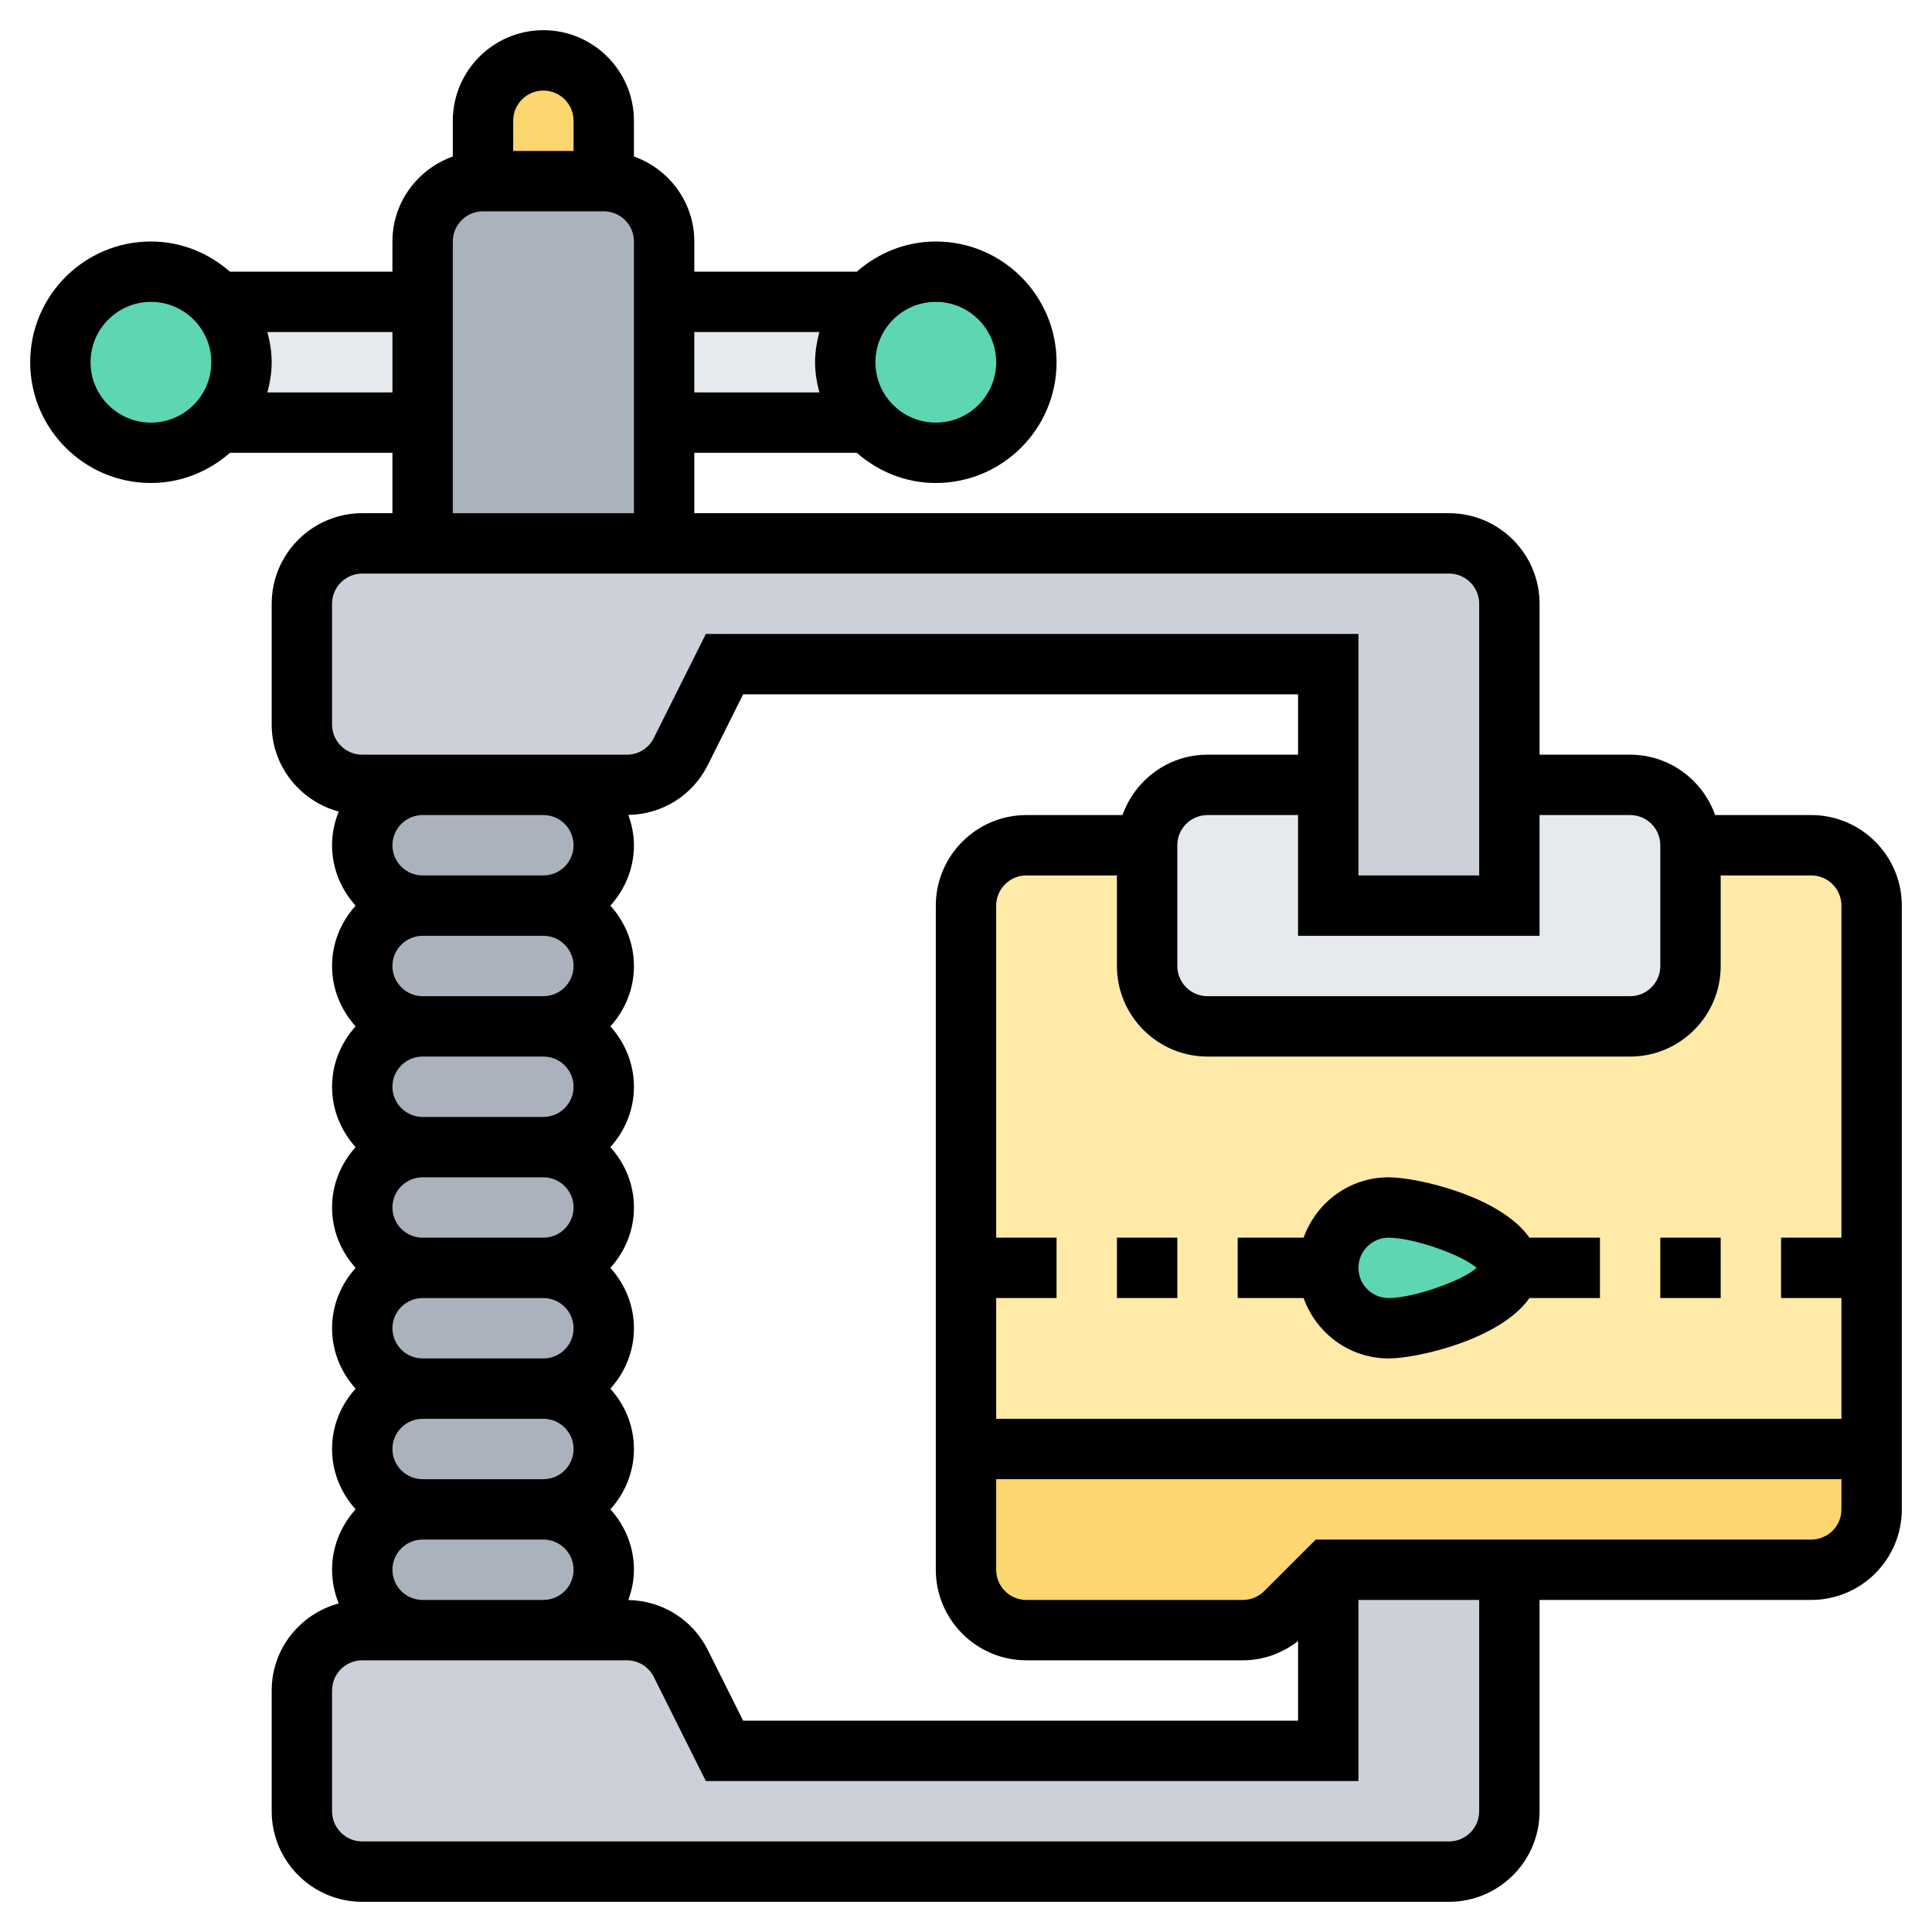
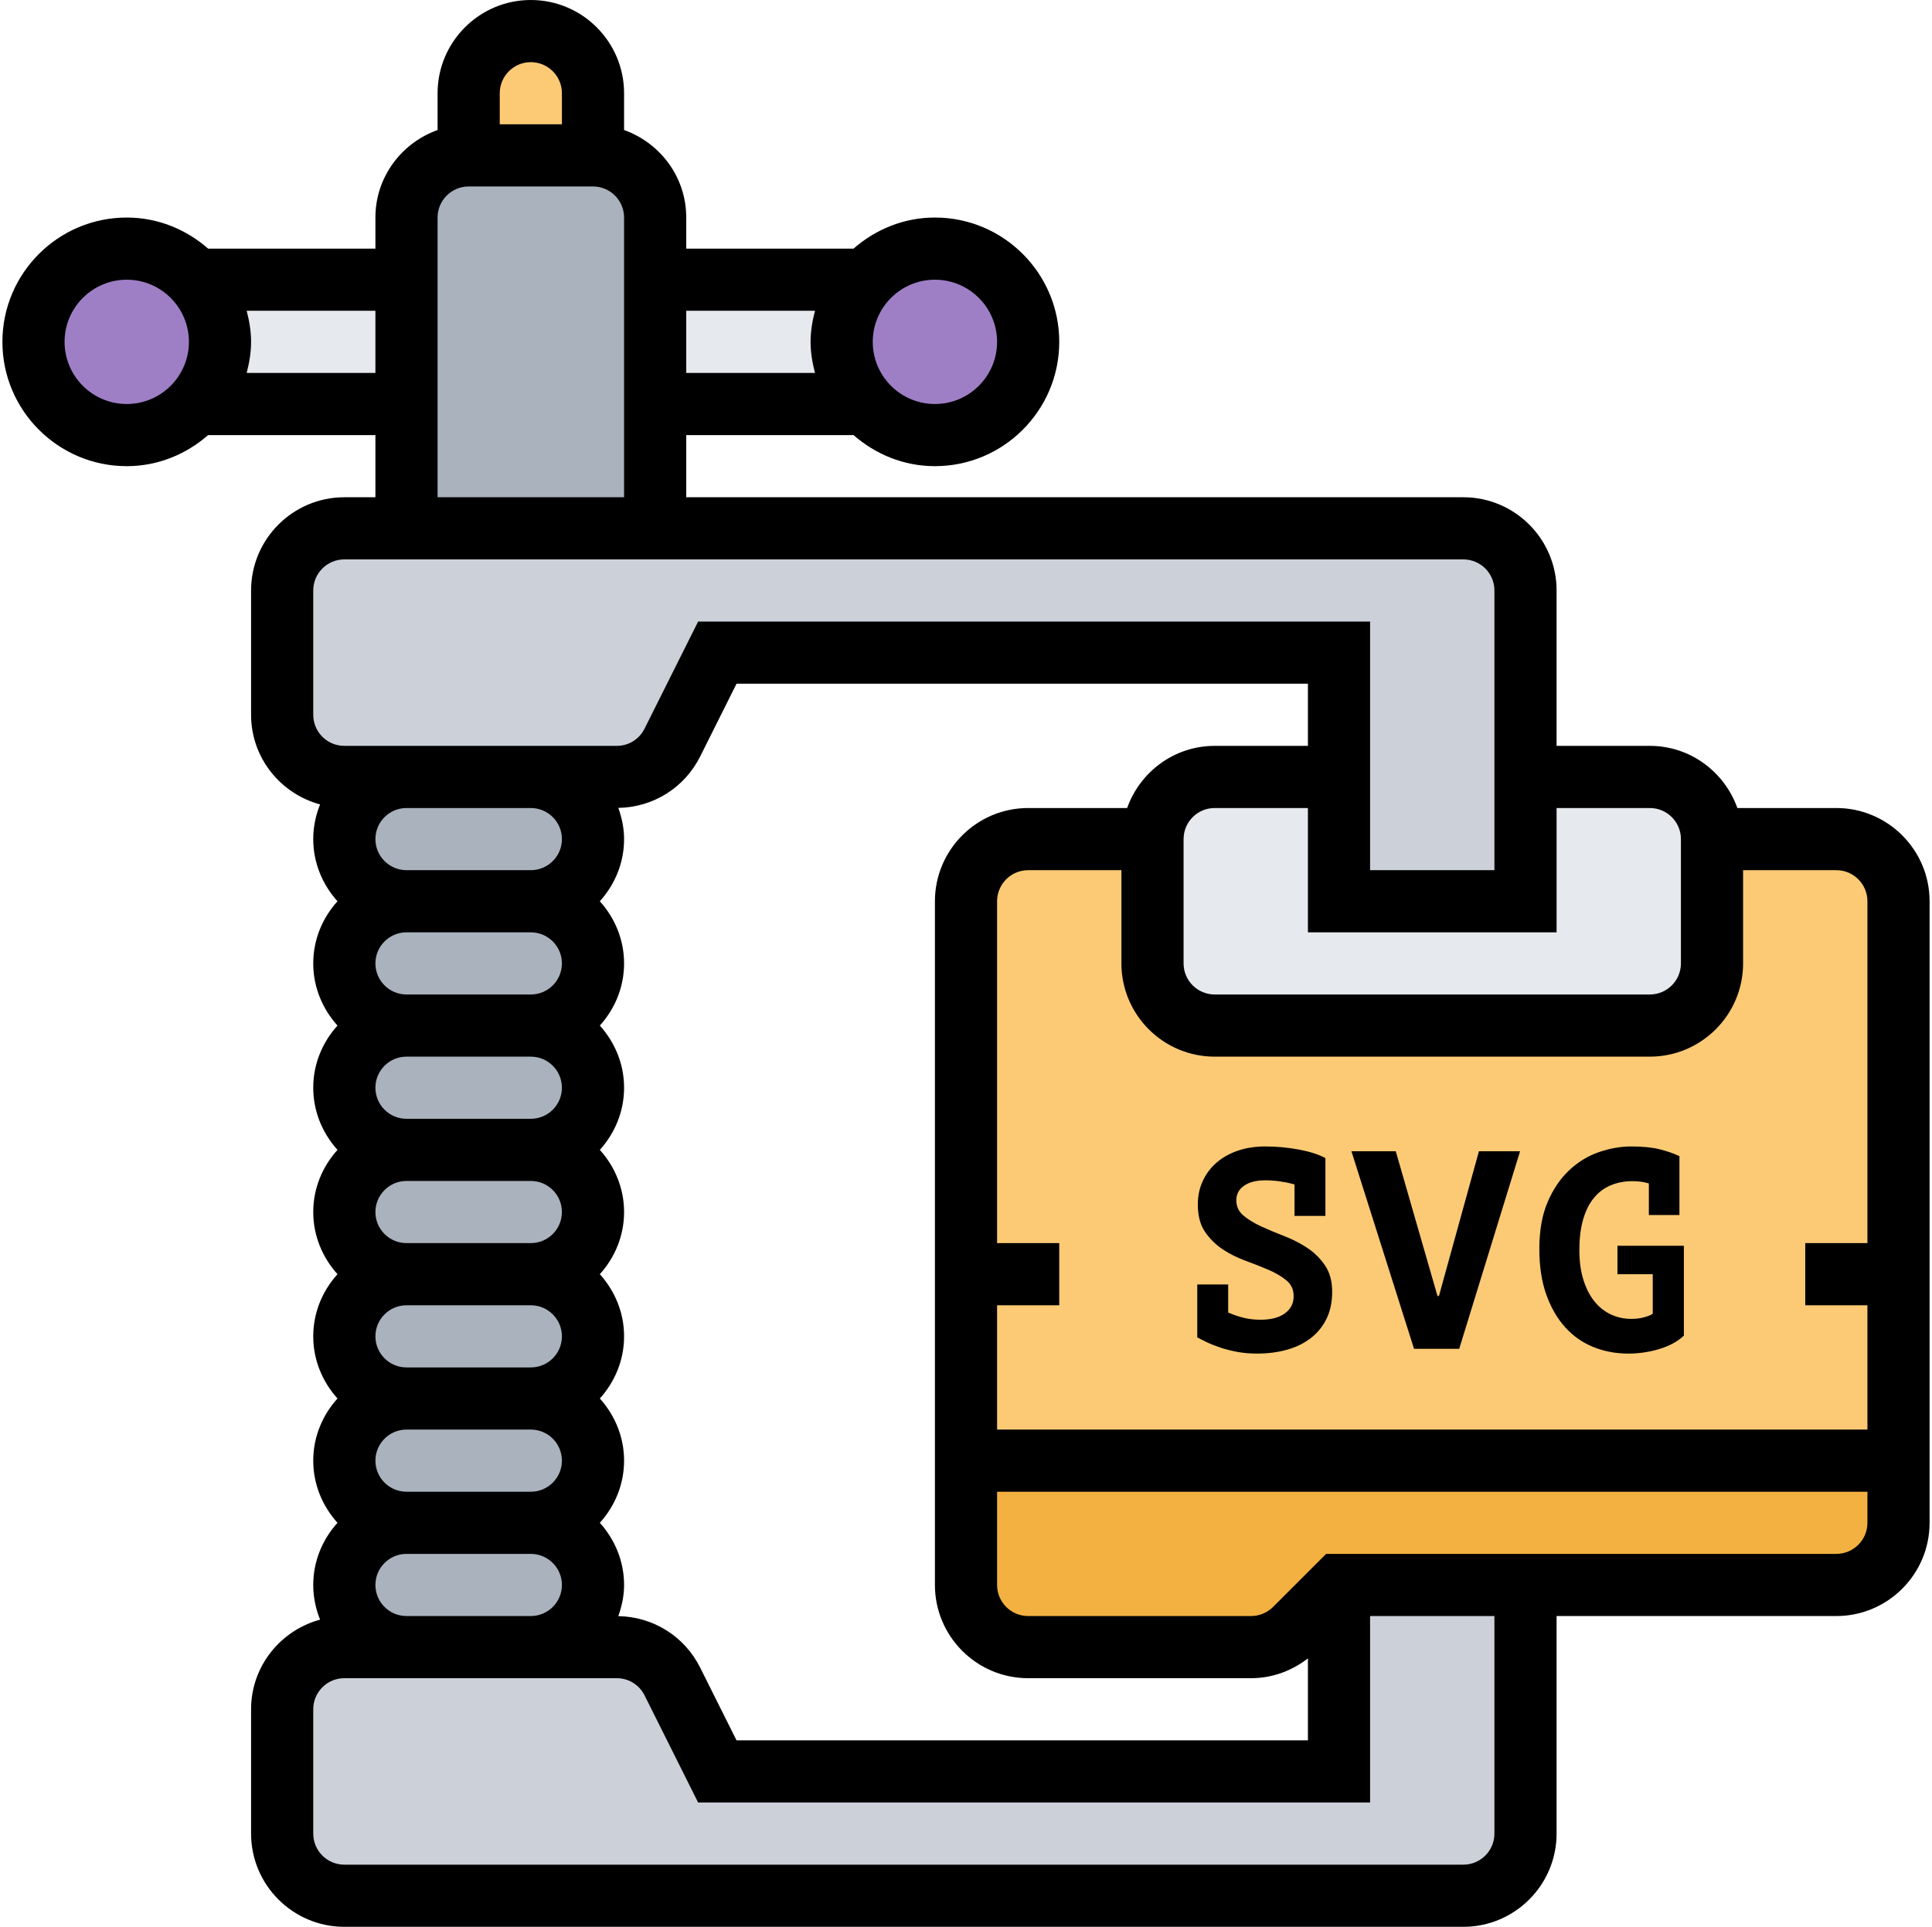
- <svg xmlns="http://www.w3.org/2000/svg" viewBox="0 0 64 64">
-   <path fill="#fcd770" d="M20 4v2h-4V4c0-.55.22-1.05.59-1.41.36-.37.86-.59 1.41-.59 1.1 0 2 .9 2 2z" />
-   <path fill="#e6e9ed" d="M8 12c0-.77-.29-1.47-.77-2H14v4H7.23c.48-.53.77-1.23.77-2zM22 10h6.77c-.48.53-.77 1.23-.77 2s.29 1.47.77 2H22z" />
-   <path fill="#5cd6b3" d="M7.23 10c.48.53.77 1.23.77 2s-.29 1.47-.77 2h-.01c-.53.62-1.33 1-2.22 1-1.66 0-3-1.34-3-3s1.34-3 3-3c.89 0 1.69.38 2.22 1zM31 9c1.66 0 3 1.34 3 3s-1.34 3-3 3c-.89 0-1.69-.38-2.22-1h-.01c-.48-.53-.77-1.23-.77-2s.29-1.47.77-2h.01c.53-.62 1.33-1 2.22-1z" />
-   <path fill="#aab2bd" d="M22 14v4h-8V8c0-1.1.9-2 2-2h4c1.1 0 2 .9 2 2v2z" />
-   <path fill="#ffeaa7" d="M60 28h-4v4c0 1.1-.9 2-2 2H40c-1.1 0-2-.9-2-2v-4h-4c-1.1 0-2 .9-2 2v18h30V30c0-1.1-.9-2-2-2z" />
-   <path fill="#e6e9ed" d="M54 26H40c-1.1 0-2 .9-2 2v4c0 1.1.9 2 2 2h14c1.1 0 2-.9 2-2v-4c0-1.1-.9-2-2-2z" />
-   <path fill="#fcd770" d="M62 48v2c0 1.1-.9 2-2 2H44l-1.41 1.41c-.38.38-.89.59-1.42.59H34c-1.1 0-2-.9-2-2v-4z" />
-   <path fill="#5cd6b3" d="M46 40c1.1 0 4 .9 4 2s-2.9 2-4 2-2-.9-2-2 .9-2 2-2z" />
-   <path fill="#ccd1d9" d="M50 26v4h-6v-8H24l-1.45 2.89c-.34.68-1.03 1.11-1.79 1.11H12c-1.1 0-2-.9-2-2v-4c0-1.1.9-2 2-2h36c1.1 0 2 .9 2 2zM50 52v8c0 1.1-.9 2-2 2H12c-1.1 0-2-.9-2-2v-4c0-1.1.9-2 2-2h8.76c.76 0 1.45.43 1.79 1.11L24 58h20v-6z" />
-   <path fill="#aab2bd" d="M18 38c1.1 0 2 .9 2 2 0 .55-.22 1.05-.59 1.41-.36.37-.86.59-1.41.59h-4c-1.1 0-2-.9-2-2 0-.55.22-1.05.59-1.41.36-.37.86-.59 1.41-.59zM18 34c1.1 0 2 .9 2 2 0 .55-.22 1.05-.59 1.41-.36.37-.86.59-1.41.59h-4c-1.1 0-2-.9-2-2 0-.55.22-1.05.59-1.41.36-.37.86-.59 1.41-.59zM18 30c1.1 0 2 .9 2 2 0 .55-.22 1.05-.59 1.41-.36.37-.86.59-1.41.59h-4c-1.1 0-2-.9-2-2 0-.55.22-1.05.59-1.41.36-.37.86-.59 1.41-.59zM18 42c1.1 0 2 .9 2 2 0 .55-.22 1.05-.59 1.41-.36.37-.86.59-1.41.59h-4c-1.1 0-2-.9-2-2 0-.55.22-1.05.59-1.41.36-.37.86-.59 1.41-.59zM18 46c1.1 0 2 .9 2 2 0 .55-.22 1.05-.59 1.41-.36.37-.86.59-1.41.59h-4c-1.1 0-2-.9-2-2 0-.55.22-1.05.59-1.41.36-.37.86-.59 1.41-.59zM18 50c1.1 0 2 .9 2 2 0 .55-.22 1.05-.59 1.41-.36.37-.86.59-1.41.59h-4c-1.1 0-2-.9-2-2 0-.55.22-1.05.59-1.41.36-.37.86-.59 1.41-.59zM18 26c1.1 0 2 .9 2 2 0 .55-.22 1.05-.59 1.41-.36.37-.86.59-1.41.59h-4c-1.1 0-2-.9-2-2 0-.55.22-1.05.59-1.41.36-.37.86-.59 1.41-.59z" />
-   <g>
-     <path d="M60 27h-3.184c-.414-1.161-1.514-2-2.816-2h-3v-5c0-1.654-1.346-3-3-3H23v-2h5.382c.703.615 1.612 1 2.618 1 2.206 0 4-1.794 4-4s-1.794-4-4-4c-1.006 0-1.915.385-2.618 1H23V8c0-1.302-.839-2.402-2-2.816V4c0-1.654-1.346-3-3-3s-3 1.346-3 3v1.184c-1.161.414-2 1.514-2 2.816v1H7.618C6.915 8.385 6.006 8 5 8c-2.206 0-4 1.794-4 4s1.794 4 4 4c1.006 0 1.915-.385 2.618-1H13v2h-1c-1.654 0-3 1.346-3 3v4c0 1.383.945 2.539 2.22 2.884-.139.346-.22.721-.22 1.116 0 .771.301 1.468.78 2-.48.532-.78 1.229-.78 2s.301 1.468.78 2c-.48.532-.78 1.229-.78 2s.301 1.468.78 2c-.48.532-.78 1.229-.78 2s.301 1.468.78 2c-.48.532-.78 1.229-.78 2s.301 1.468.78 2c-.48.532-.78 1.229-.78 2s.301 1.468.78 2c-.48.532-.78 1.229-.78 2 0 .395.081.77.22 1.116C9.945 53.461 9 54.617 9 56v4c0 1.654 1.346 3 3 3h36c1.654 0 3-1.346 3-3v-7h9c1.654 0 3-1.346 3-3V30c0-1.654-1.346-3-3-3zm1 3v11h-2v2h2v4H33v-4h2v-2h-2V30c0-.552.448-1 1-1h3v3c0 1.654 1.346 3 3 3h14c1.654 0 3-1.346 3-3v-3h3c.552 0 1 .448 1 1zM13 52c0-.552.448-1 1-1h4c.552 0 1 .448 1 1s-.448 1-1 1h-4c-.552 0-1-.448-1-1zm0-4c0-.552.448-1 1-1h4c.552 0 1 .448 1 1s-.448 1-1 1h-4c-.552 0-1-.448-1-1zm0-4c0-.552.448-1 1-1h4c.552 0 1 .448 1 1s-.448 1-1 1h-4c-.552 0-1-.448-1-1zm0-4c0-.552.448-1 1-1h4c.552 0 1 .448 1 1s-.448 1-1 1h-4c-.552 0-1-.448-1-1zm0-4c0-.552.448-1 1-1h4c.552 0 1 .448 1 1s-.448 1-1 1h-4c-.552 0-1-.448-1-1zm0-4c0-.552.448-1 1-1h4c.552 0 1 .448 1 1s-.448 1-1 1h-4c-.552 0-1-.448-1-1zm0-4c0-.552.448-1 1-1h4c.552 0 1 .448 1 1s-.448 1-1 1h-4c-.552 0-1-.448-1-1zm7.22 22c.48-.532.78-1.229.78-2s-.301-1.468-.78-2c.48-.532.78-1.229.78-2s-.301-1.468-.78-2c.48-.532.78-1.229.78-2s-.301-1.468-.78-2c.48-.532.78-1.229.78-2s-.301-1.468-.78-2c.48-.532.78-1.229.78-2s-.301-1.468-.78-2c.48-.532.78-1.229.78-2 0-.354-.073-.688-.185-1.004 1.123-.019 2.129-.648 2.633-1.655L24.618 23H43v2h-3c-1.302 0-2.402.839-2.816 2H34c-1.654 0-3 1.346-3 3v22c0 1.654 1.346 3 3 3h7.172c.673 0 1.305-.232 1.828-.638V57H24.618l-1.171-2.342c-.504-1.007-1.51-1.636-2.633-1.655.113-.315.186-.649.186-1.003 0-.771-.301-1.468-.78-2zM54 27c.552 0 1 .448 1 1v4c0 .552-.448 1-1 1H40c-.552 0-1-.448-1-1v-4c0-.552.448-1 1-1h3v4h8v-4zM31 10c1.103 0 2 .897 2 2s-.897 2-2 2-2-.897-2-2 .897-2 2-2zm-3.858 1c-.084.322-.142.653-.142 1s.058.678.142 1H23v-2zM18 3c.552 0 1 .448 1 1v1h-2V4c0-.552.448-1 1-1zM5 14c-1.103 0-2-.897-2-2s.897-2 2-2 2 .897 2 2-.897 2-2 2zm3.858-1c.084-.322.142-.653.142-1s-.058-.678-.142-1H13v2zM15 8c0-.552.448-1 1-1h4c.552 0 1 .448 1 1v9h-6zm-4 12c0-.552.448-1 1-1h36c.552 0 1 .448 1 1v9h-4v-8H23.382l-1.724 3.447c-.17.341-.512.553-.894.553H12c-.552 0-1-.448-1-1zm38 40c0 .552-.448 1-1 1H12c-.552 0-1-.448-1-1v-4c0-.552.448-1 1-1h8.764c.382 0 .725.212.895.553L23.382 59H45v-6h4zm11-9H43.586l-1.707 1.707c-.187.187-.444.293-.707.293H34c-.552 0-1-.448-1-1v-3h28v1c0 .552-.448 1-1 1z" />
-     <path d="M46 39c-1.302 0-2.402.839-2.816 2H41v2h2.184c.414 1.161 1.514 2 2.816 2 .956 0 3.708-.632 4.665-2H53v-2h-2.335c-.957-1.368-3.709-2-4.665-2zm0 4c-.552 0-1-.448-1-1s.448-1 1-1c.826 0 2.436.571 2.915 1-.479.429-2.089 1-2.915 1zM55 41h2v2h-2zM37 41h2v2h-2z" />
+ <svg xmlns="http://www.w3.org/2000/svg" width="401px" height="400px" viewBox="0 0 401 400" version="1.1">
+   <g id="Page-1" stroke="none" stroke-width="1" fill="none" fill-rule="evenodd">
+     <g id="svg-compression" transform="translate(0.5, 0)">
+       <path d="M122.581,19.355 L122.581,32.258 L96.774,32.258 L96.774,19.355 C96.774,15.806 98.194,12.581 100.581,10.258 C102.903,7.871 106.129,6.452 109.677,6.452 C116.774,6.452 122.581,12.258 122.581,19.355 Z" id="Path" fill="#FCCA75" />
+       <path d="M45.161,70.968 C45.161,66 43.29,61.484 40.194,58.065 L83.871,58.065 L83.871,83.871 L40.194,83.871 C43.29,80.452 45.161,75.935 45.161,70.968 Z M135.484,58.065 L179.161,58.065 C176.065,61.484 174.194,66 174.194,70.968 C174.194,75.935 176.065,80.452 179.161,83.871 L135.484,83.871 L135.484,58.065 Z" id="Shape" fill="#E6E9ED" fill-rule="nonzero" />
+       <path d="M40.194,58.065 C43.29,61.484 45.161,66 45.161,70.968 C45.161,75.935 43.29,80.452 40.194,83.871 L40.129,83.871 C36.71,87.871 31.548,90.323 25.806,90.323 C15.097,90.323 6.452,81.677 6.452,70.968 C6.452,60.258 15.097,51.613 25.806,51.613 C31.548,51.613 36.71,54.065 40.129,58.065 L40.194,58.065 Z M193.548,51.613 C204.258,51.613 212.903,60.258 212.903,70.968 C212.903,81.677 204.258,90.323 193.548,90.323 C187.806,90.323 182.645,87.871 179.226,83.871 L179.161,83.871 C176.065,80.452 174.194,75.935 174.194,70.968 C174.194,66 176.065,61.484 179.161,58.065 L179.226,58.065 C182.645,54.065 187.806,51.613 193.548,51.613 Z" id="Shape" fill="#9E7FC6" fill-rule="nonzero" />
+       <path d="M135.484,83.871 L135.484,109.677 L83.871,109.677 L83.871,45.161 C83.871,38.065 89.677,32.258 96.774,32.258 L122.581,32.258 C129.677,32.258 135.484,38.065 135.484,45.161 L135.484,58.065 L135.484,83.871 Z" id="Path" fill="#AAB2BD" />
+       <path d="M380.645,174.194 L354.839,174.194 L354.839,200 C354.839,207.097 349.032,212.903 341.935,212.903 L251.613,212.903 C244.516,212.903 238.71,207.097 238.71,200 L238.71,174.194 L212.903,174.194 C205.806,174.194 200,180 200,187.097 L200,303.226 L393.548,303.226 L393.548,187.097 C393.548,180 387.742,174.194 380.645,174.194 Z" id="Path" fill="#FCCA75" />
+       <path d="M341.935,161.29 L251.613,161.29 C244.516,161.29 238.71,167.097 238.71,174.194 L238.71,200 C238.71,207.097 244.516,212.903 251.613,212.903 L341.935,212.903 C349.032,212.903 354.839,207.097 354.839,200 L354.839,174.194 C354.839,167.097 349.032,161.29 341.935,161.29 Z" id="Path" fill="#E6E9ED" />
+       <path d="M393.548,303.226 L393.548,316.129 C393.548,323.226 387.742,329.032 380.645,329.032 L277.419,329.032 L268.323,338.129 C265.871,340.581 262.581,341.935 259.161,341.935 L212.903,341.935 C205.806,341.935 200,336.129 200,329.032 L200,303.226 L393.548,303.226 Z" id="Path" fill="#F3B141" />
+       <path d="M316.129,161.29 L316.129,187.097 L277.419,187.097 L277.419,135.484 L148.387,135.484 L139.032,154.129 C136.839,158.516 132.387,161.29 127.484,161.29 L70.968,161.29 C63.871,161.29 58.065,155.484 58.065,148.387 L58.065,122.581 C58.065,115.484 63.871,109.677 70.968,109.677 L303.226,109.677 C310.323,109.677 316.129,115.484 316.129,122.581 L316.129,161.29 Z M316.129,329.032 L316.129,380.645 C316.129,387.742 310.323,393.548 303.226,393.548 L70.968,393.548 C63.871,393.548 58.065,387.742 58.065,380.645 L58.065,354.839 C58.065,347.742 63.871,341.935 70.968,341.935 L127.484,341.935 C132.387,341.935 136.839,344.71 139.032,349.097 L148.387,367.742 L277.419,367.742 L277.419,329.032 L316.129,329.032 Z" id="Shape" fill="#CCD1D9" fill-rule="nonzero" />
+       <path d="M109.677,238.71 C116.774,238.71 122.581,244.516 122.581,251.613 C122.581,255.161 121.161,258.387 118.774,260.71 C116.452,263.097 113.226,264.516 109.677,264.516 L83.871,264.516 C76.774,264.516 70.968,258.71 70.968,251.613 C70.968,248.065 72.387,244.839 74.774,242.516 C77.097,240.129 80.323,238.71 83.871,238.71 L109.677,238.71 Z M109.677,212.903 C116.774,212.903 122.581,218.71 122.581,225.806 C122.581,229.355 121.161,232.581 118.774,234.903 C116.452,237.29 113.226,238.71 109.677,238.71 L83.871,238.71 C76.774,238.71 70.968,232.903 70.968,225.806 C70.968,222.258 72.387,219.032 74.774,216.71 C77.097,214.323 80.323,212.903 83.871,212.903 L109.677,212.903 Z M109.677,187.097 C116.774,187.097 122.581,192.903 122.581,200 C122.581,203.548 121.161,206.774 118.774,209.097 C116.452,211.484 113.226,212.903 109.677,212.903 L83.871,212.903 C76.774,212.903 70.968,207.097 70.968,200 C70.968,196.452 72.387,193.226 74.774,190.903 C77.097,188.516 80.323,187.097 83.871,187.097 L109.677,187.097 Z M109.677,264.516 C116.774,264.516 122.581,270.323 122.581,277.419 C122.581,280.968 121.161,284.194 118.774,286.516 C116.452,288.903 113.226,290.323 109.677,290.323 L83.871,290.323 C76.774,290.323 70.968,284.516 70.968,277.419 C70.968,273.871 72.387,270.645 74.774,268.323 C77.097,265.935 80.323,264.516 83.871,264.516 L109.677,264.516 Z M109.677,290.323 C116.774,290.323 122.581,296.129 122.581,303.226 C122.581,306.774 121.161,310 118.774,312.323 C116.452,314.71 113.226,316.129 109.677,316.129 L83.871,316.129 C76.774,316.129 70.968,310.323 70.968,303.226 C70.968,299.677 72.387,296.452 74.774,294.129 C77.097,291.742 80.323,290.323 83.871,290.323 L109.677,290.323 Z M109.677,316.129 C116.774,316.129 122.581,321.935 122.581,329.032 C122.581,332.581 121.161,335.806 118.774,338.129 C116.452,340.516 113.226,341.935 109.677,341.935 L83.871,341.935 C76.774,341.935 70.968,336.129 70.968,329.032 C70.968,325.484 72.387,322.258 74.774,319.935 C77.097,317.548 80.323,316.129 83.871,316.129 L109.677,316.129 Z M109.677,161.29 C116.774,161.29 122.581,167.097 122.581,174.194 C122.581,177.742 121.161,180.968 118.774,183.29 C116.452,185.677 113.226,187.097 109.677,187.097 L83.871,187.097 C76.774,187.097 70.968,181.29 70.968,174.194 C70.968,170.645 72.387,167.419 74.774,165.097 C77.097,162.71 80.323,161.29 83.871,161.29 L109.677,161.29 Z" id="Shape" fill="#AAB2BD" fill-rule="nonzero" />
+       <path d="M380.645,167.742 L360.103,167.742 C357.432,160.252 350.335,154.839 341.935,154.839 L322.581,154.839 L322.581,122.581 C322.581,111.91 313.897,103.226 303.226,103.226 L141.935,103.226 L141.935,90.323 L176.658,90.323 C181.194,94.29 187.058,96.774 193.548,96.774 C207.781,96.774 219.355,85.2 219.355,70.968 C219.355,56.735 207.781,45.161 193.548,45.161 C187.058,45.161 181.194,47.645 176.658,51.613 L141.935,51.613 L141.935,45.161 C141.935,36.761 136.523,29.665 129.032,26.994 L129.032,19.355 C129.032,8.684 120.348,0 109.677,0 C99.006,0 90.323,8.684 90.323,19.355 L90.323,26.994 C82.832,29.665 77.419,36.761 77.419,45.161 L77.419,51.613 L42.697,51.613 C38.161,47.645 32.297,45.161 25.806,45.161 C11.574,45.161 0,56.735 0,70.968 C0,85.2 11.574,96.774 25.806,96.774 C32.297,96.774 38.161,94.29 42.697,90.323 L77.419,90.323 L77.419,103.226 L70.968,103.226 C60.297,103.226 51.613,111.91 51.613,122.581 L51.613,148.387 C51.613,157.31 57.71,164.768 65.935,166.994 C65.039,169.226 64.516,171.645 64.516,174.194 C64.516,179.168 66.458,183.665 69.548,187.097 C66.452,190.529 64.516,195.026 64.516,200 C64.516,204.974 66.458,209.471 69.548,212.903 C66.452,216.335 64.516,220.832 64.516,225.806 C64.516,230.781 66.458,235.277 69.548,238.71 C66.452,242.142 64.516,246.639 64.516,251.613 C64.516,256.587 66.458,261.084 69.548,264.516 C66.452,267.948 64.516,272.445 64.516,277.419 C64.516,282.394 66.458,286.89 69.548,290.323 C66.452,293.755 64.516,298.252 64.516,303.226 C64.516,308.2 66.458,312.697 69.548,316.129 C66.452,319.561 64.516,324.058 64.516,329.032 C64.516,331.581 65.039,334 65.935,336.232 C57.71,338.458 51.613,345.916 51.613,354.839 L51.613,380.645 C51.613,391.316 60.297,400 70.968,400 L303.226,400 C313.897,400 322.581,391.316 322.581,380.645 L322.581,335.484 L380.645,335.484 C391.316,335.484 400,326.8 400,316.129 L400,187.097 C400,176.426 391.316,167.742 380.645,167.742 Z M387.097,187.097 L387.097,258.065 L374.194,258.065 L374.194,270.968 L387.097,270.968 L387.097,296.774 L206.452,296.774 L206.452,270.968 L219.355,270.968 L219.355,258.065 L206.452,258.065 L206.452,187.097 C206.452,183.535 209.342,180.645 212.903,180.645 L232.258,180.645 L232.258,200 C232.258,210.671 240.942,219.355 251.613,219.355 L341.935,219.355 C352.606,219.355 361.29,210.671 361.29,200 L361.29,180.645 L380.645,180.645 C384.206,180.645 387.097,183.535 387.097,187.097 Z M77.419,329.032 C77.419,325.471 80.31,322.581 83.871,322.581 L109.677,322.581 C113.239,322.581 116.129,325.471 116.129,329.032 C116.129,332.594 113.239,335.484 109.677,335.484 L83.871,335.484 C80.31,335.484 77.419,332.594 77.419,329.032 Z M77.419,303.226 C77.419,299.665 80.31,296.774 83.871,296.774 L109.677,296.774 C113.239,296.774 116.129,299.665 116.129,303.226 C116.129,306.787 113.239,309.677 109.677,309.677 L83.871,309.677 C80.31,309.677 77.419,306.787 77.419,303.226 Z M77.419,277.419 C77.419,273.858 80.31,270.968 83.871,270.968 L109.677,270.968 C113.239,270.968 116.129,273.858 116.129,277.419 C116.129,280.981 113.239,283.871 109.677,283.871 L83.871,283.871 C80.31,283.871 77.419,280.981 77.419,277.419 Z M77.419,251.613 C77.419,248.052 80.31,245.161 83.871,245.161 L109.677,245.161 C113.239,245.161 116.129,248.052 116.129,251.613 C116.129,255.174 113.239,258.065 109.677,258.065 L83.871,258.065 C80.31,258.065 77.419,255.174 77.419,251.613 Z M77.419,225.806 C77.419,222.245 80.31,219.355 83.871,219.355 L109.677,219.355 C113.239,219.355 116.129,222.245 116.129,225.806 C116.129,229.368 113.239,232.258 109.677,232.258 L83.871,232.258 C80.31,232.258 77.419,229.368 77.419,225.806 Z M77.419,200 C77.419,196.439 80.31,193.548 83.871,193.548 L109.677,193.548 C113.239,193.548 116.129,196.439 116.129,200 C116.129,203.561 113.239,206.452 109.677,206.452 L83.871,206.452 C80.31,206.452 77.419,203.561 77.419,200 Z M77.419,174.194 C77.419,170.632 80.31,167.742 83.871,167.742 L109.677,167.742 C113.239,167.742 116.129,170.632 116.129,174.194 C116.129,177.755 113.239,180.645 109.677,180.645 L83.871,180.645 C80.31,180.645 77.419,177.755 77.419,174.194 Z M124,316.129 C127.097,312.697 129.032,308.2 129.032,303.226 C129.032,298.252 127.09,293.755 124,290.323 C127.097,286.89 129.032,282.394 129.032,277.419 C129.032,272.445 127.09,267.948 124,264.516 C127.097,261.084 129.032,256.587 129.032,251.613 C129.032,246.639 127.09,242.142 124,238.71 C127.097,235.277 129.032,230.781 129.032,225.806 C129.032,220.832 127.09,216.335 124,212.903 C127.097,209.471 129.032,204.974 129.032,200 C129.032,195.026 127.09,190.529 124,187.097 C127.097,183.665 129.032,179.168 129.032,174.194 C129.032,171.91 128.561,169.755 127.839,167.716 C135.084,167.594 141.574,163.535 144.826,157.039 L152.374,141.935 L270.968,141.935 L270.968,154.839 L251.613,154.839 C243.213,154.839 236.116,160.252 233.445,167.742 L212.903,167.742 C202.232,167.742 193.548,176.426 193.548,187.097 L193.548,329.032 C193.548,339.703 202.232,348.387 212.903,348.387 L259.174,348.387 C263.516,348.387 267.594,346.89 270.968,344.271 L270.968,361.29 L152.374,361.29 L144.819,346.181 C141.568,339.684 135.077,335.626 127.832,335.503 C128.561,333.471 129.032,331.316 129.032,329.032 C129.032,324.058 127.09,319.561 124,316.129 Z M341.935,167.742 C345.497,167.742 348.387,170.632 348.387,174.194 L348.387,200 C348.387,203.561 345.497,206.452 341.935,206.452 L251.613,206.452 C248.052,206.452 245.161,203.561 245.161,200 L245.161,174.194 C245.161,170.632 248.052,167.742 251.613,167.742 L270.968,167.742 L270.968,193.548 L322.581,193.548 L322.581,167.742 L341.935,167.742 Z M193.548,58.065 C200.665,58.065 206.452,63.852 206.452,70.968 C206.452,78.084 200.665,83.871 193.548,83.871 C186.432,83.871 180.645,78.084 180.645,70.968 C180.645,63.852 186.432,58.065 193.548,58.065 Z M168.658,64.516 C168.116,66.594 167.742,68.729 167.742,70.968 C167.742,73.206 168.116,75.342 168.658,77.419 L141.935,77.419 L141.935,64.516 L168.658,64.516 Z M109.677,12.903 C113.239,12.903 116.129,15.794 116.129,19.355 L116.129,25.806 L103.226,25.806 L103.226,19.355 C103.226,15.794 106.116,12.903 109.677,12.903 Z M25.806,83.871 C18.69,83.871 12.903,78.084 12.903,70.968 C12.903,63.852 18.69,58.065 25.806,58.065 C32.923,58.065 38.71,63.852 38.71,70.968 C38.71,78.084 32.923,83.871 25.806,83.871 Z M50.697,77.419 C51.239,75.342 51.613,73.206 51.613,70.968 C51.613,68.729 51.239,66.594 50.697,64.516 L77.419,64.516 L77.419,77.419 L50.697,77.419 Z M90.323,45.161 C90.323,41.6 93.213,38.71 96.774,38.71 L122.581,38.71 C126.142,38.71 129.032,41.6 129.032,45.161 L129.032,103.226 L90.323,103.226 L90.323,45.161 Z M64.516,122.581 C64.516,119.019 67.406,116.129 70.968,116.129 L303.226,116.129 C306.787,116.129 309.677,119.019 309.677,122.581 L309.677,180.645 L283.871,180.645 L283.871,129.032 L144.4,129.032 L133.277,151.271 C132.181,153.471 129.974,154.839 127.51,154.839 L70.968,154.839 C67.406,154.839 64.516,151.948 64.516,148.387 L64.516,122.581 Z M309.677,380.645 C309.677,384.206 306.787,387.097 303.226,387.097 L70.968,387.097 C67.406,387.097 64.516,384.206 64.516,380.645 L64.516,354.839 C64.516,351.277 67.406,348.387 70.968,348.387 L127.51,348.387 C129.974,348.387 132.187,349.755 133.284,351.955 L144.4,374.194 L283.871,374.194 L283.871,335.484 L309.677,335.484 L309.677,380.645 Z M380.645,322.581 L274.748,322.581 L263.735,333.594 C262.529,334.8 260.871,335.484 259.174,335.484 L212.903,335.484 C209.342,335.484 206.452,332.594 206.452,329.032 L206.452,309.677 L387.097,309.677 L387.097,316.129 C387.097,319.69 384.206,322.581 380.645,322.581 Z" id="Shape" fill="#000000" fill-rule="nonzero" />
+       <path d="M248,266.647 L254.417,266.647 L254.417,272.495 L254.767,272.613 C255.661,273.006 256.643,273.331 257.712,273.587 C258.782,273.843 259.919,273.971 261.125,273.971 C263.303,273.971 264.994,273.528 266.2,272.642 C267.406,271.756 268.008,270.565 268.008,269.069 C268.008,267.73 267.513,266.647 266.521,265.82 C265.529,264.993 264.304,264.265 262.846,263.635 C261.387,263.005 259.793,262.375 258.062,261.745 C256.332,261.114 254.738,260.317 253.279,259.352 C251.821,258.388 250.596,257.177 249.604,255.72 C248.612,254.263 248.117,252.373 248.117,250.049 C248.117,248.277 248.457,246.653 249.137,245.177 C249.818,243.7 250.771,242.43 251.996,241.367 C253.221,240.304 254.689,239.477 256.4,238.886 C258.111,238.295 260.017,238 262.117,238 C264.489,238 266.822,238.217 269.117,238.65 C271.411,239.083 273.239,239.674 274.6,240.422 L274.6,252.412 L268.183,252.412 L268.183,245.856 C268.067,245.856 267.95,245.836 267.833,245.797 C266.978,245.56 266.054,245.373 265.062,245.236 C264.071,245.098 263.089,245.029 262.117,245.029 C260.25,245.029 258.782,245.403 257.712,246.151 C256.643,246.899 256.108,247.903 256.108,249.163 C256.108,250.463 256.604,251.526 257.596,252.353 C258.588,253.18 259.812,253.928 261.271,254.598 C262.729,255.267 264.324,255.936 266.054,256.606 C267.785,257.275 269.379,258.092 270.837,259.057 C272.296,260.022 273.521,261.233 274.512,262.69 C275.504,264.147 276,265.978 276,268.183 C276,270.309 275.611,272.17 274.833,273.764 C274.056,275.359 272.967,276.698 271.567,277.781 C270.167,278.864 268.514,279.671 266.608,280.203 C264.703,280.734 262.642,281 260.425,281 C258.947,281 257.576,280.882 256.312,280.646 C255.049,280.409 253.882,280.114 252.812,279.76 C251.743,279.405 250.8,279.031 249.983,278.637 C249.167,278.244 248.506,277.909 248,277.633 L248,266.647 Z M297.861,269.047 L298.162,269.047 L306.46,239 L315,239 L302.371,280 L292.99,280 L280,239 L289.201,239 L297.861,269.047 Z M335.212,258.614 L349,258.614 L349,277.279 C347.692,278.5 345.99,279.425 343.894,280.055 C341.798,280.685 339.654,281 337.462,281 C334.885,281 332.471,280.547 330.221,279.641 C327.971,278.736 326.019,277.367 324.365,275.536 C322.712,273.705 321.404,271.441 320.442,268.744 C319.481,266.046 319,262.886 319,259.264 C319,255.444 319.577,252.196 320.731,249.518 C321.885,246.84 323.375,244.645 325.202,242.932 C327.029,241.219 329.077,239.969 331.346,239.181 C333.615,238.394 335.865,238 338.096,238 C340.404,238 342.327,238.187 343.865,238.561 C345.404,238.935 346.808,239.418 348.077,240.008 L348.077,252.235 L341.731,252.235 L341.731,245.679 L340.808,245.442 C340.038,245.285 339.192,245.206 338.269,245.206 C336.692,245.206 335.231,245.482 333.885,246.033 C332.538,246.584 331.375,247.441 330.394,248.602 C329.413,249.764 328.654,251.25 328.115,253.062 C327.577,254.873 327.308,257.039 327.308,259.559 C327.308,261.804 327.577,263.812 328.115,265.584 C328.654,267.356 329.404,268.852 330.365,270.073 C331.327,271.294 332.471,272.219 333.798,272.849 C335.125,273.479 336.558,273.794 338.096,273.794 C339.096,273.794 340.01,273.676 340.837,273.44 C341.663,273.203 342.231,272.967 342.538,272.731 L342.538,264.521 L335.212,264.521 L335.212,258.614 Z" id="SVG" fill="#000000" />
+     </g>
  </g>
</svg>
